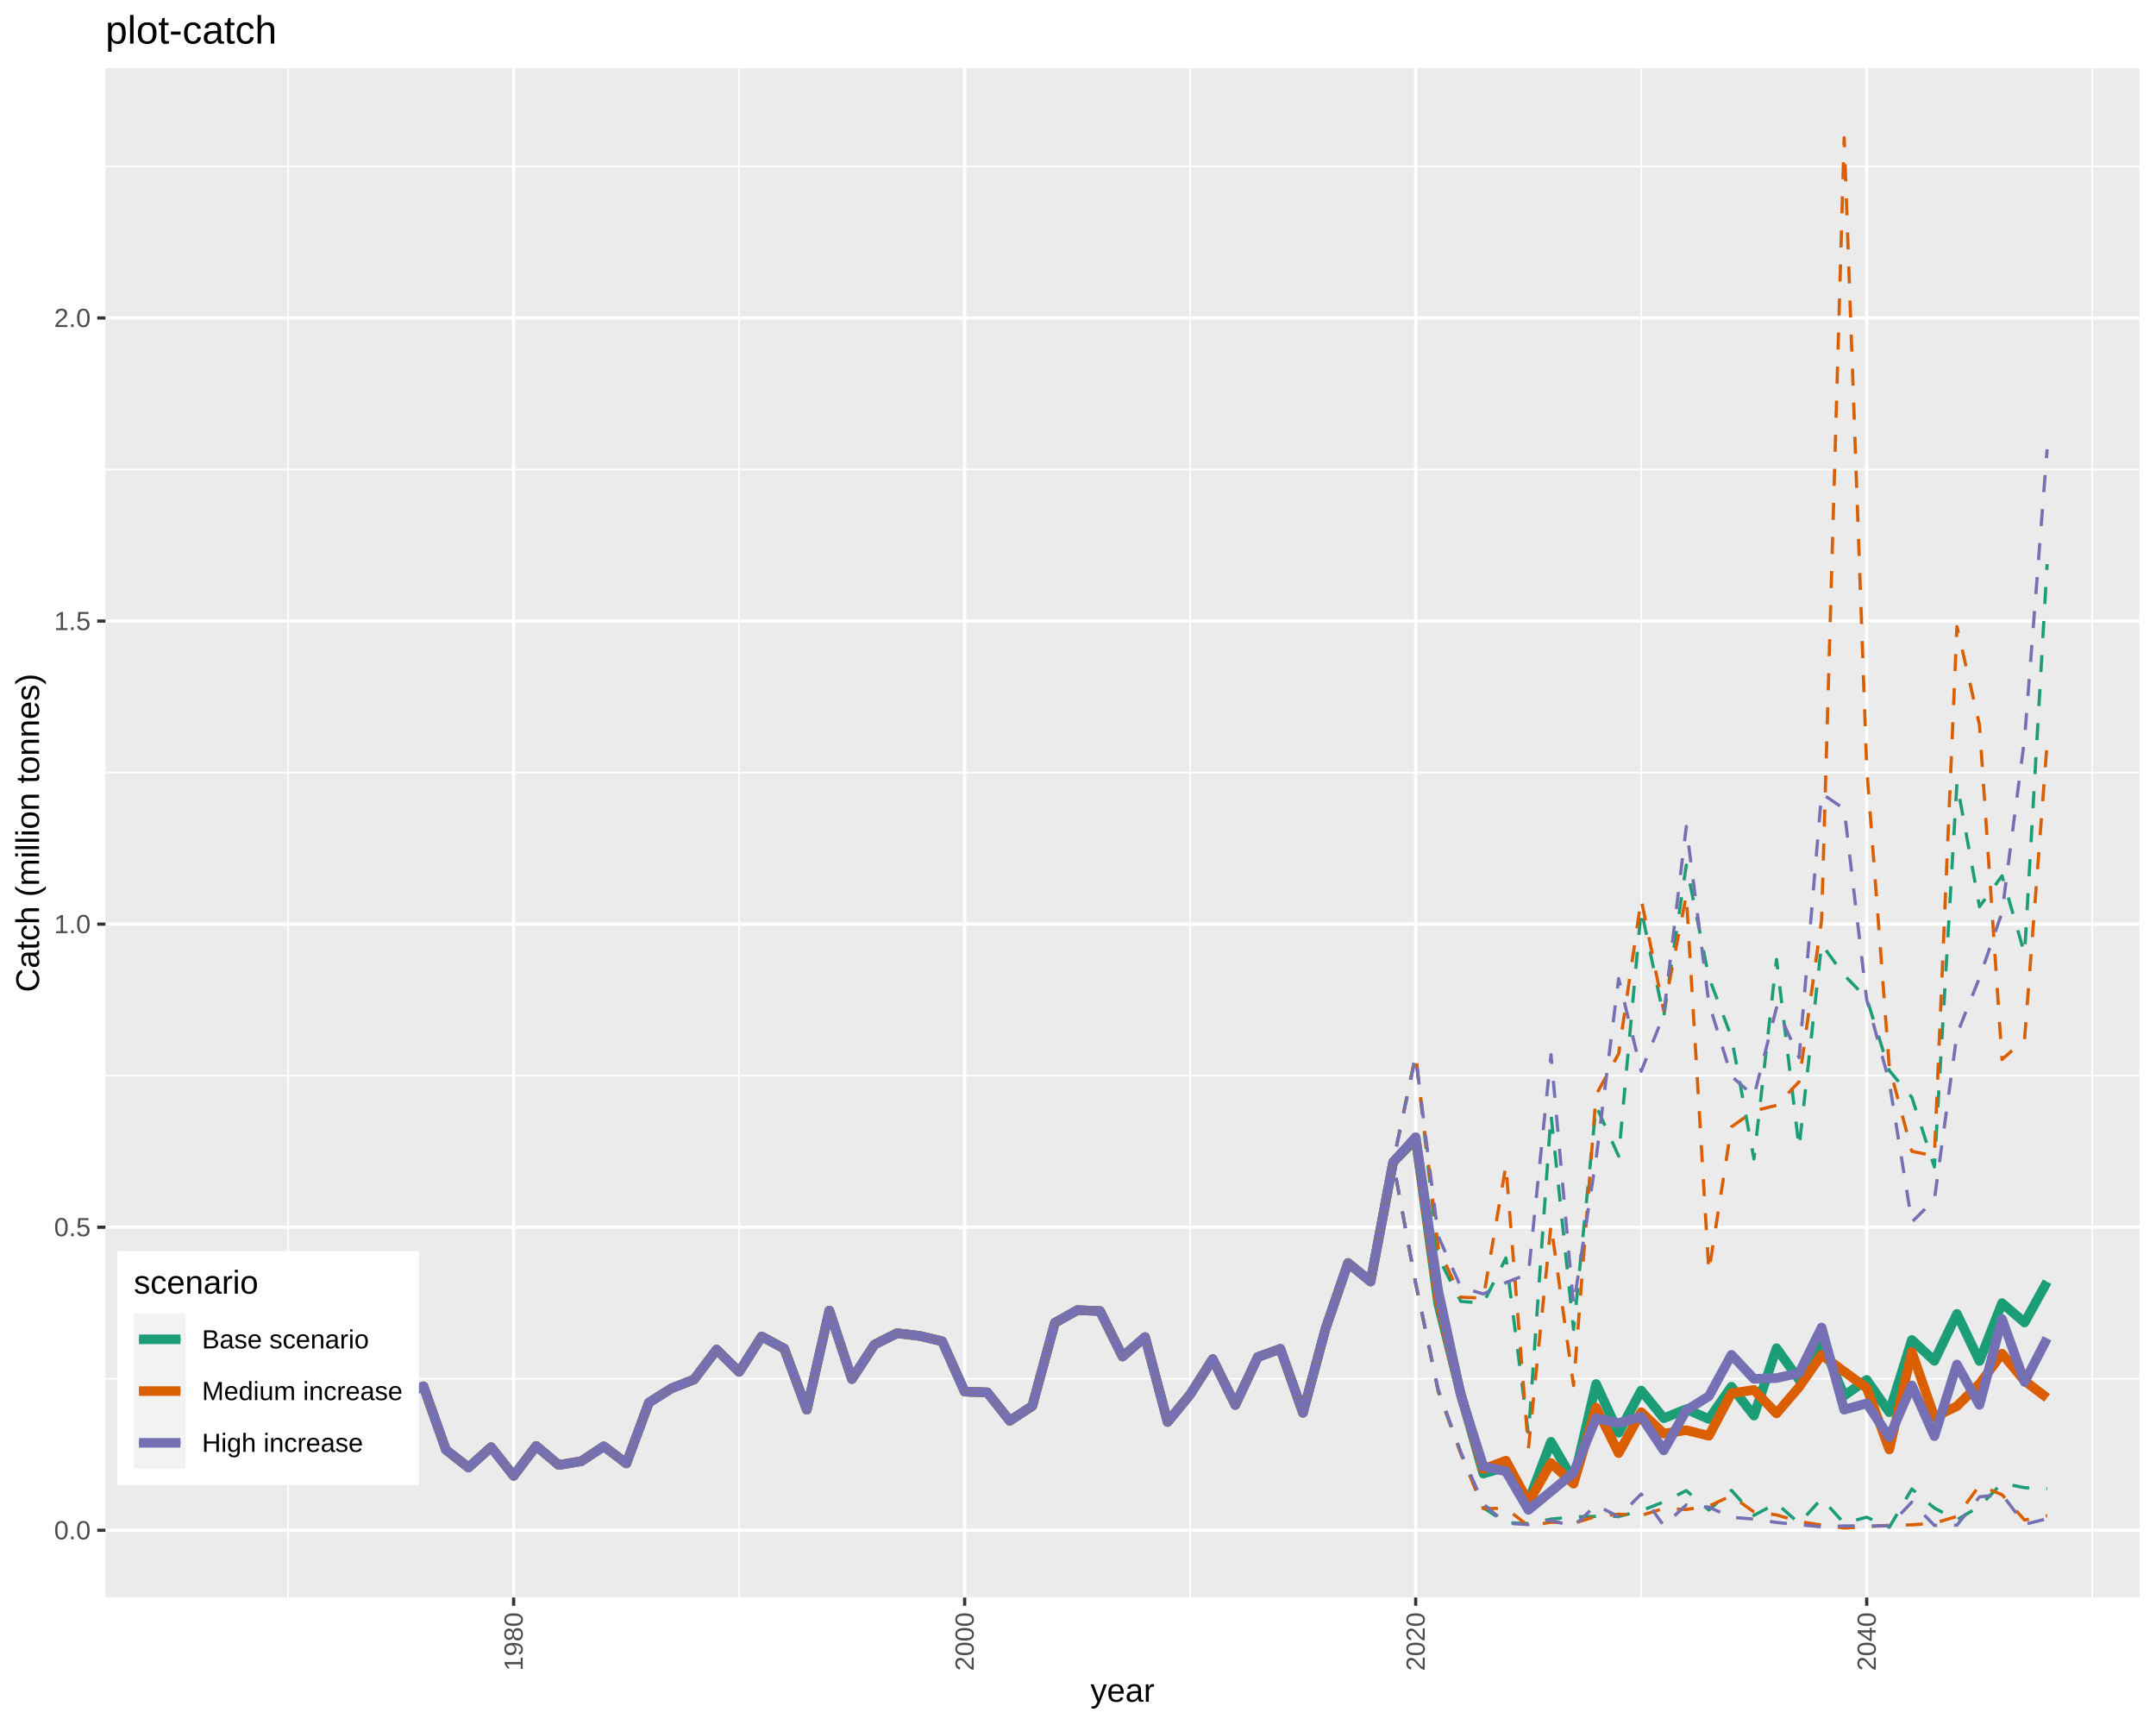
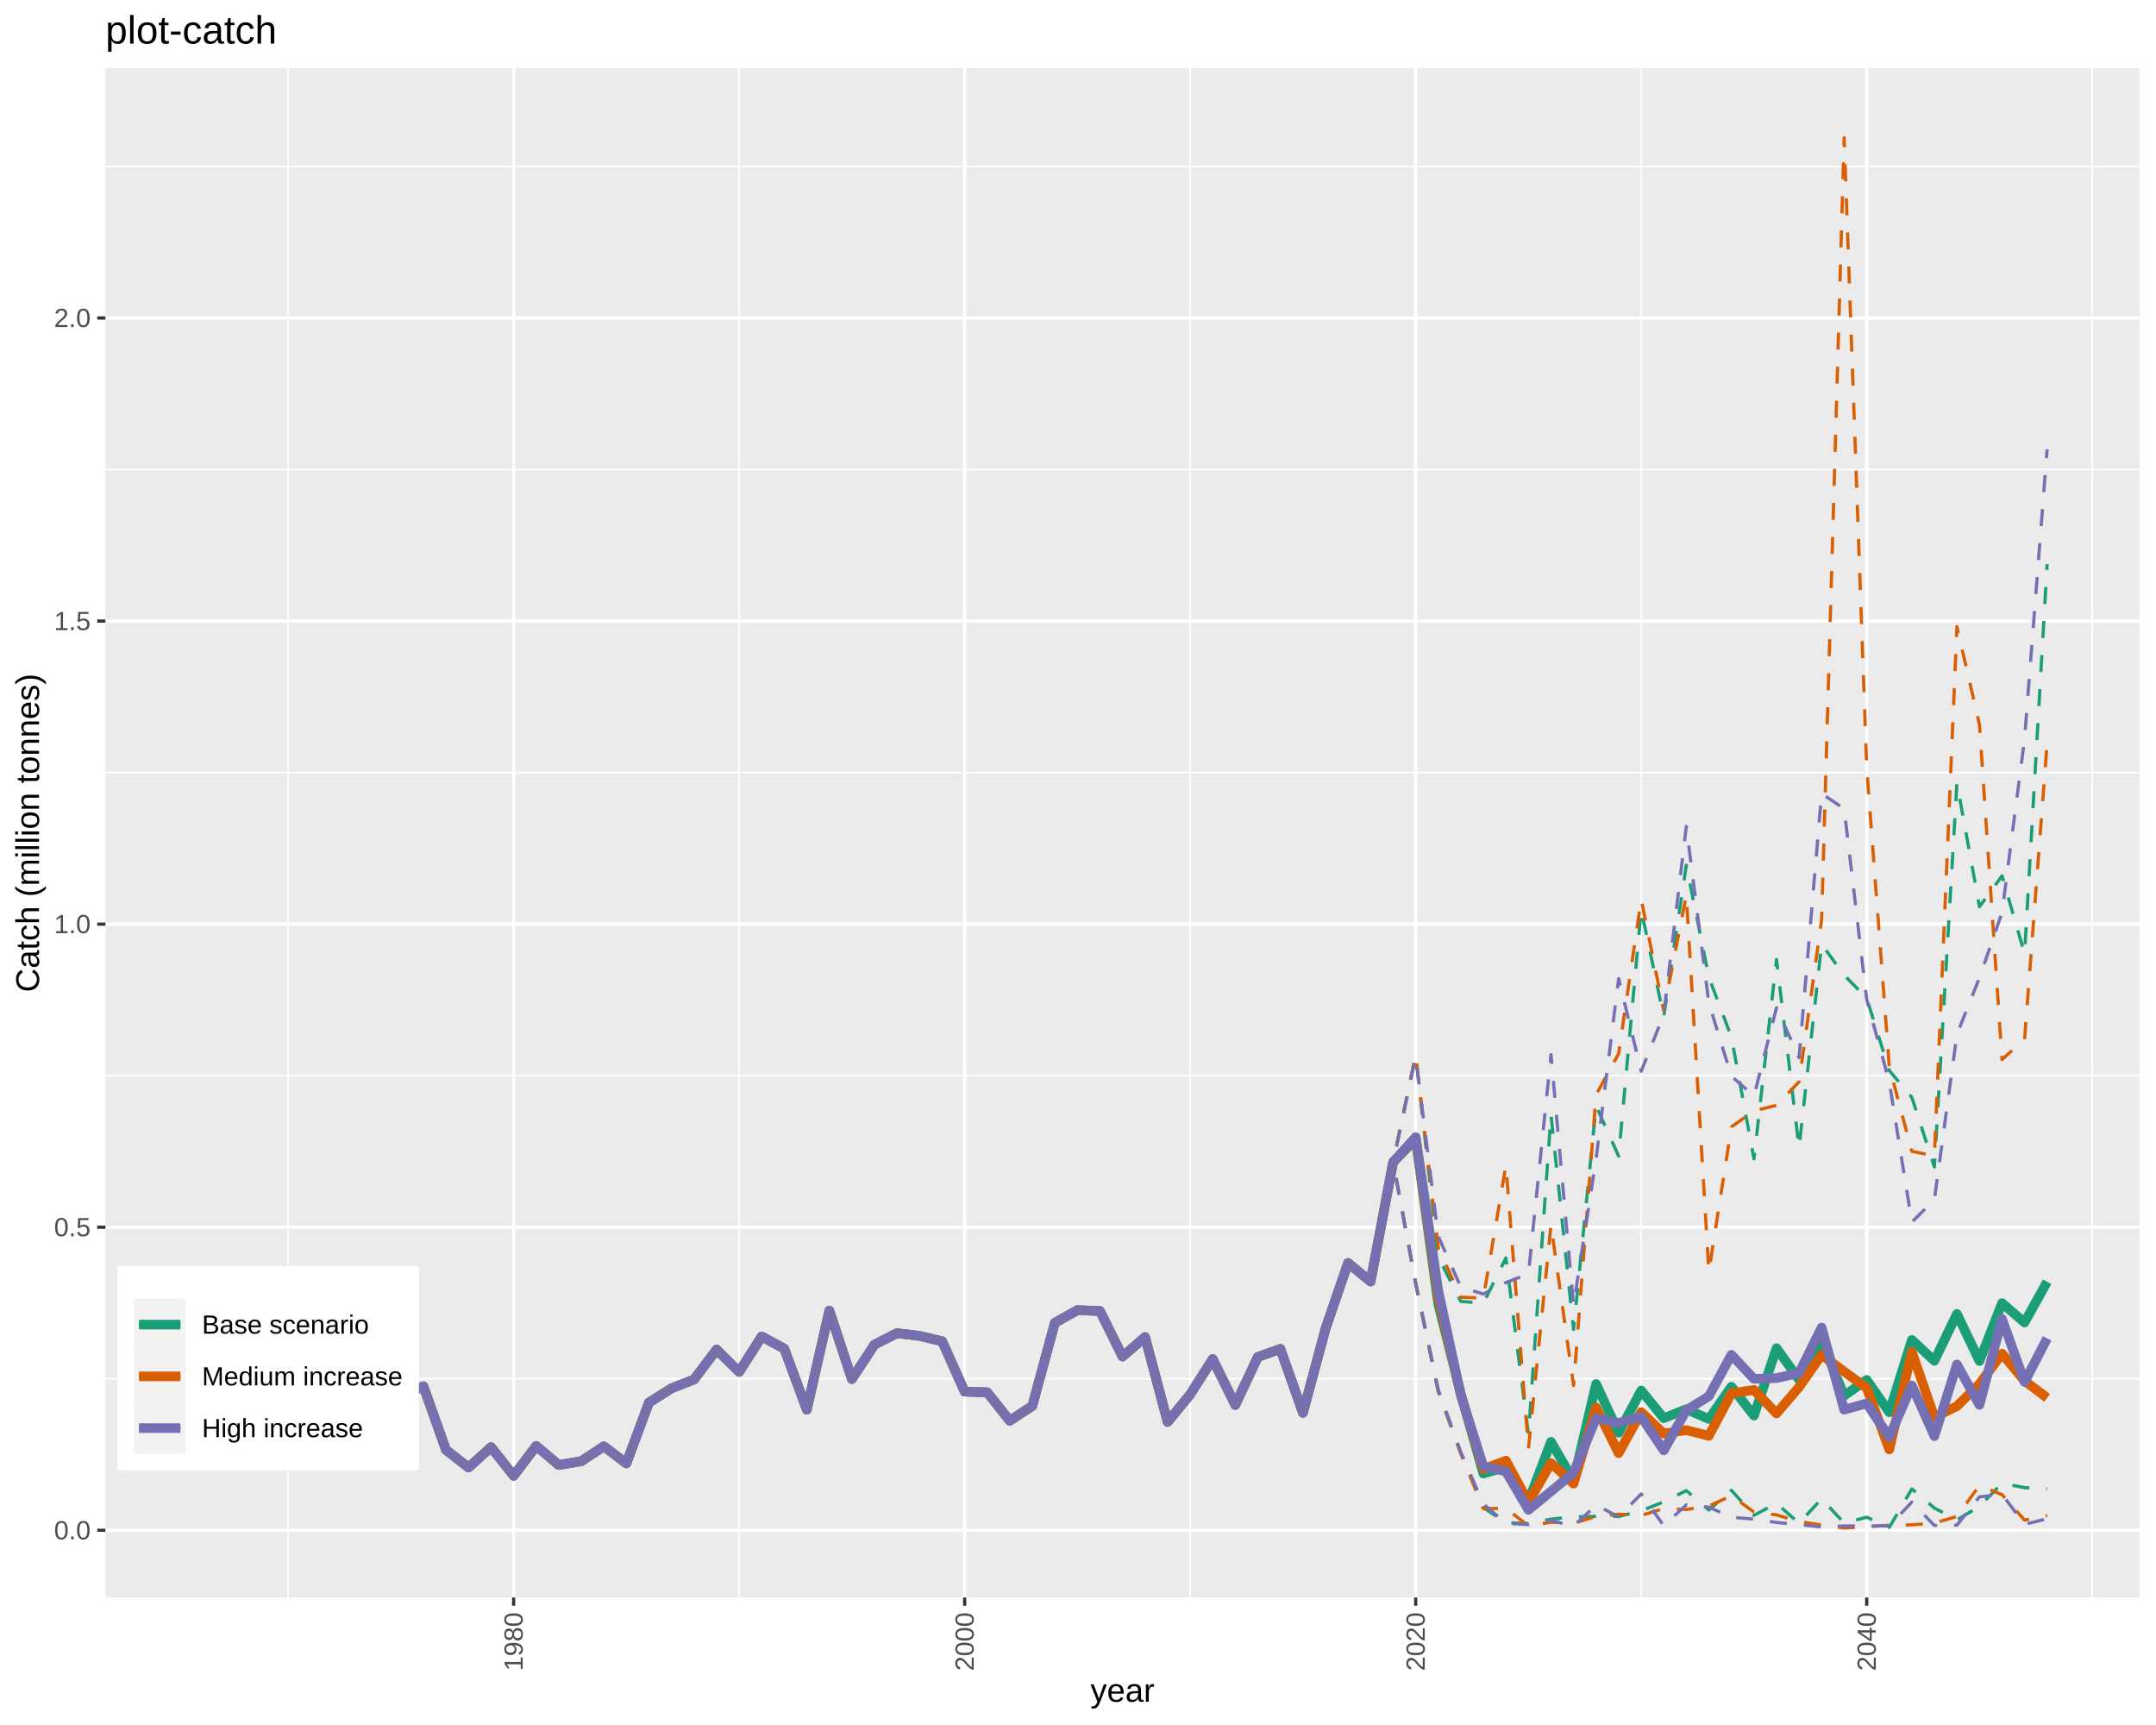
<svg xmlns="http://www.w3.org/2000/svg" viewBox="0 0 720.00 576.00">
  <defs>
    <style type="text/css">
    line, polyline, polygon, path, rect, circle {
      fill: none;
      stroke: #000000;
      stroke-linecap: round;
      stroke-linejoin: round;
      stroke-miterlimit: 10.00;
    }
  </style>
  </defs>
  <rect width="100%" height="100%" style="stroke: none; fill: #FFFFFF;" />
  <rect x="0.00" y="0.00" width="720.00" height="576.00" style="stroke-width: 1.07; stroke: #FFFFFF; fill: #FFFFFF;" />
  <defs>
    <clipPath id="cpMzUuMjF8NzE0LjUyfDUzMy40NHwyMi43Nw==">
      <rect x="35.21" y="22.77" width="679.31" height="510.67" />
    </clipPath>
  </defs>
  <rect x="35.21" y="22.77" width="679.31" height="510.67" style="stroke-width: 1.07; stroke: none; fill: #EBEBEB;" clip-path="url(#cpMzUuMjF8NzE0LjUyfDUzMy40NHwyMi43Nw==)" />
  <polyline points="35.21,460.38 714.52,460.38 " style="stroke-width: 0.53; stroke: #FFFFFF; stroke-linecap: butt;" clip-path="url(#cpMzUuMjF8NzE0LjUyfDUzMy40NHwyMi43Nw==)" />
  <polyline points="35.21,359.18 714.52,359.18 " style="stroke-width: 0.53; stroke: #FFFFFF; stroke-linecap: butt;" clip-path="url(#cpMzUuMjF8NzE0LjUyfDUzMy40NHwyMi43Nw==)" />
  <polyline points="35.21,257.98 714.52,257.98 " style="stroke-width: 0.53; stroke: #FFFFFF; stroke-linecap: butt;" clip-path="url(#cpMzUuMjF8NzE0LjUyfDUzMy40NHwyMi43Nw==)" />
  <polyline points="35.21,156.78 714.52,156.78 " style="stroke-width: 0.53; stroke: #FFFFFF; stroke-linecap: butt;" clip-path="url(#cpMzUuMjF8NzE0LjUyfDUzMy40NHwyMi43Nw==)" />
  <polyline points="35.21,55.58 714.52,55.58 " style="stroke-width: 0.53; stroke: #FFFFFF; stroke-linecap: butt;" clip-path="url(#cpMzUuMjF8NzE0LjUyfDUzMy40NHwyMi43Nw==)" />
  <polyline points="96.22,533.44 96.22,22.77 " style="stroke-width: 0.53; stroke: #FFFFFF; stroke-linecap: butt;" clip-path="url(#cpMzUuMjF8NzE0LjUyfDUzMy40NHwyMi43Nw==)" />
  <polyline points="246.84,533.44 246.84,22.77 " style="stroke-width: 0.53; stroke: #FFFFFF; stroke-linecap: butt;" clip-path="url(#cpMzUuMjF8NzE0LjUyfDUzMy40NHwyMi43Nw==)" />
  <polyline points="397.46,533.44 397.46,22.77 " style="stroke-width: 0.53; stroke: #FFFFFF; stroke-linecap: butt;" clip-path="url(#cpMzUuMjF8NzE0LjUyfDUzMy40NHwyMi43Nw==)" />
  <polyline points="548.08,533.44 548.08,22.77 " style="stroke-width: 0.53; stroke: #FFFFFF; stroke-linecap: butt;" clip-path="url(#cpMzUuMjF8NzE0LjUyfDUzMy40NHwyMi43Nw==)" />
  <polyline points="698.71,533.44 698.71,22.77 " style="stroke-width: 0.53; stroke: #FFFFFF; stroke-linecap: butt;" clip-path="url(#cpMzUuMjF8NzE0LjUyfDUzMy40NHwyMi43Nw==)" />
  <polyline points="35.21,510.98 714.52,510.98 " style="stroke-width: 1.07; stroke: #FFFFFF; stroke-linecap: butt;" clip-path="url(#cpMzUuMjF8NzE0LjUyfDUzMy40NHwyMi43Nw==)" />
  <polyline points="35.21,409.78 714.52,409.78 " style="stroke-width: 1.07; stroke: #FFFFFF; stroke-linecap: butt;" clip-path="url(#cpMzUuMjF8NzE0LjUyfDUzMy40NHwyMi43Nw==)" />
  <polyline points="35.21,308.58 714.52,308.58 " style="stroke-width: 1.07; stroke: #FFFFFF; stroke-linecap: butt;" clip-path="url(#cpMzUuMjF8NzE0LjUyfDUzMy40NHwyMi43Nw==)" />
  <polyline points="35.21,207.38 714.52,207.38 " style="stroke-width: 1.07; stroke: #FFFFFF; stroke-linecap: butt;" clip-path="url(#cpMzUuMjF8NzE0LjUyfDUzMy40NHwyMi43Nw==)" />
  <polyline points="35.21,106.18 714.52,106.18 " style="stroke-width: 1.07; stroke: #FFFFFF; stroke-linecap: butt;" clip-path="url(#cpMzUuMjF8NzE0LjUyfDUzMy40NHwyMi43Nw==)" />
  <polyline points="171.53,533.44 171.53,22.77 " style="stroke-width: 1.07; stroke: #FFFFFF; stroke-linecap: butt;" clip-path="url(#cpMzUuMjF8NzE0LjUyfDUzMy40NHwyMi43Nw==)" />
  <polyline points="322.15,533.44 322.15,22.77 " style="stroke-width: 1.07; stroke: #FFFFFF; stroke-linecap: butt;" clip-path="url(#cpMzUuMjF8NzE0LjUyfDUzMy40NHwyMi43Nw==)" />
  <polyline points="472.77,533.44 472.77,22.77 " style="stroke-width: 1.07; stroke: #FFFFFF; stroke-linecap: butt;" clip-path="url(#cpMzUuMjF8NzE0LjUyfDUzMy40NHwyMi43Nw==)" />
  <polyline points="623.39,533.44 623.39,22.77 " style="stroke-width: 1.07; stroke: #FFFFFF; stroke-linecap: butt;" clip-path="url(#cpMzUuMjF8NzE0LjUyfDUzMy40NHwyMi43Nw==)" />
  <polyline points="66.09,483.11 73.62,467.59 81.15,486.25 88.68,474.52 96.22,463.50 103.75,479.69 111.28,487.19 118.81,478.06 126.34,468.22 133.87,466.18 141.40,462.91 148.93,484.13 156.46,490.01 164.00,483.23 171.53,492.78 179.06,482.82 186.59,489.18 194.12,487.92 201.65,482.95 209.18,488.64 216.71,468.35 224.24,463.59 231.78,460.62 239.31,450.65 246.84,458.10 254.37,446.27 261.90,450.33 269.43,470.72 276.96,437.63 284.49,460.48 292.02,448.99 299.56,445.17 307.09,446.07 314.62,447.86 322.15,464.68 329.68,464.93 337.21,474.41 344.74,469.46 352.27,441.70 359.80,437.48 367.34,437.77 374.87,452.96 382.40,446.47 389.93,474.82 397.46,465.62 404.99,453.82 412.52,469.13 420.05,453.13 427.58,450.41 435.12,471.75 442.65,443.72 450.18,421.73 457.71,427.91 465.24,388.05 472.77,380.40 480.30,435.45 487.83,465.41 495.36,492.05 502.90,489.84 510.43,501.33 517.96,481.43 525.49,494.40 533.02,462.13 540.55,478.42 548.08,464.31 555.61,473.56 563.14,470.54 570.68,473.83 578.21,463.03 585.74,472.70 593.27,450.17 600.80,460.69 608.33,447.76 615.86,466.03 623.39,460.75 630.93,471.57 638.46,447.42 645.99,454.40 653.52,438.72 661.05,454.47 668.58,435.12 676.11,441.61 683.64,427.98 " style="stroke-width: 3.20; stroke: #1B9E77; stroke-linecap: butt;" clip-path="url(#cpMzUuMjF8NzE0LjUyfDUzMy40NHwyMi43Nw==)" />
  <polyline points="66.09,483.11 73.62,467.59 81.15,486.25 88.68,474.52 96.22,463.50 103.75,479.69 111.28,487.19 118.81,478.06 126.34,468.22 133.87,466.18 141.40,462.91 148.93,484.13 156.46,490.01 164.00,483.23 171.53,492.78 179.06,482.82 186.59,489.18 194.12,487.92 201.65,482.95 209.18,488.64 216.71,468.35 224.24,463.59 231.78,460.62 239.31,450.65 246.84,458.10 254.37,446.27 261.90,450.33 269.43,470.72 276.96,437.63 284.49,460.48 292.02,448.99 299.56,445.17 307.09,446.07 314.62,447.86 322.15,464.68 329.68,464.93 337.21,474.41 344.74,469.46 352.27,441.70 359.80,437.48 367.34,437.77 374.87,452.96 382.40,446.47 389.93,474.82 397.46,465.62 404.99,453.82 412.52,469.13 420.05,453.13 427.58,450.41 435.12,471.75 442.65,443.72 450.18,421.73 457.71,427.91 465.24,388.05 472.77,379.97 480.30,433.23 487.83,465.68 495.36,490.55 502.90,487.73 510.43,501.65 517.96,488.54 525.49,495.42 533.02,470.01 540.55,485.22 548.08,471.53 555.61,478.70 563.14,477.55 570.68,479.44 578.21,465.23 585.74,464.12 593.27,471.97 600.80,463.17 608.33,452.41 615.86,457.99 623.39,463.46 630.93,483.99 638.46,451.42 645.99,473.18 653.52,469.54 661.05,462.11 668.58,452.01 676.11,461.09 683.64,466.77 " style="stroke-width: 3.20; stroke: #D95F02; stroke-linecap: butt;" clip-path="url(#cpMzUuMjF8NzE0LjUyfDUzMy40NHwyMi43Nw==)" />
  <polyline points="66.09,483.11 73.62,467.59 81.15,486.25 88.68,474.52 96.22,463.50 103.75,479.69 111.28,487.19 118.81,478.06 126.34,468.22 133.87,466.18 141.40,462.91 148.93,484.13 156.46,490.01 164.00,483.23 171.53,492.78 179.06,482.82 186.59,489.18 194.12,487.92 201.65,482.95 209.18,488.64 216.71,468.35 224.24,463.59 231.78,460.62 239.31,450.65 246.84,458.10 254.37,446.27 261.90,450.33 269.43,470.72 276.96,437.63 284.49,460.48 292.02,448.99 299.56,445.17 307.09,446.07 314.62,447.86 322.15,464.68 329.68,464.93 337.21,474.41 344.74,469.46 352.27,441.70 359.80,437.48 367.34,437.77 374.87,452.96 382.40,446.47 389.93,474.82 397.46,465.62 404.99,453.82 412.52,469.13 420.05,453.13 427.58,450.41 435.12,471.75 442.65,443.72 450.18,421.73 457.71,427.91 465.24,388.05 472.77,379.70 480.30,430.95 487.83,465.81 495.36,489.60 502.90,491.32 510.43,504.18 517.96,497.99 525.49,491.78 533.02,473.58 540.55,475.15 548.08,473.06 555.61,484.31 563.14,470.90 570.68,466.21 578.21,452.39 585.74,460.42 593.27,460.16 600.80,458.50 608.33,443.27 615.86,470.72 623.39,468.61 630.93,479.89 638.46,462.62 645.99,479.55 653.52,455.62 661.05,469.12 668.58,440.43 676.11,461.47 683.64,446.88 " style="stroke-width: 3.20; stroke: #7570B3; stroke-linecap: butt;" clip-path="url(#cpMzUuMjF8NzE0LjUyfDUzMy40NHwyMi43Nw==)" />
  <polyline points="66.09,483.11 73.62,467.59 81.15,486.25 88.68,474.52 96.22,463.50 103.75,479.69 111.28,487.19 118.81,478.06 126.34,468.22 133.87,466.18 141.40,462.91 148.93,484.13 156.46,490.01 164.00,483.23 171.53,492.78 179.06,482.82 186.59,489.18 194.12,487.92 201.65,482.95 209.18,488.64 216.71,468.35 224.24,463.59 231.78,460.62 239.31,450.65 246.84,458.10 254.37,446.27 261.90,450.33 269.43,470.72 276.96,437.63 284.49,460.48 292.02,448.99 299.56,445.17 307.09,446.07 314.62,447.86 322.15,464.68 329.68,464.93 337.21,474.41 344.74,469.46 352.27,441.70 359.80,437.48 367.34,437.77 374.87,452.96 382.40,446.47 389.93,474.82 397.46,465.62 404.99,453.82 412.52,469.13 420.05,453.13 427.58,450.41 435.12,471.75 442.65,443.72 450.18,421.73 457.71,427.91 465.24,388.05 472.77,428.74 480.30,464.65 487.83,485.22 495.36,503.43 502.90,508.43 510.43,508.75 517.96,507.25 525.49,506.49 533.02,506.33 540.55,506.37 548.08,504.47 555.61,501.50 563.14,497.73 570.68,504.22 578.21,497.63 585.74,506.00 593.27,501.96 600.80,508.66 608.33,500.43 615.86,508.61 623.39,506.61 630.93,509.99 638.46,497.17 645.99,503.56 653.52,507.50 661.05,502.99 668.58,495.27 676.11,496.76 683.64,497.07 " style="stroke-width: 1.07; stroke: #1B9E77; stroke-dasharray: 5.69,5.69; stroke-linecap: butt;" clip-path="url(#cpMzUuMjF8NzE0LjUyfDUzMy40NHwyMi43Nw==)" />
  <polyline points="66.09,483.11 73.62,467.59 81.15,486.25 88.68,474.52 96.22,463.50 103.75,479.69 111.28,487.19 118.81,478.06 126.34,468.22 133.87,466.18 141.40,462.91 148.93,484.13 156.46,490.01 164.00,483.23 171.53,492.78 179.06,482.82 186.59,489.18 194.12,487.92 201.65,482.95 209.18,488.64 216.71,468.35 224.24,463.59 231.78,460.62 239.31,450.65 246.84,458.10 254.37,446.27 261.90,450.33 269.43,470.72 276.96,437.63 284.49,460.48 292.02,448.99 299.56,445.17 307.09,446.07 314.62,447.86 322.15,464.68 329.68,464.93 337.21,474.41 344.74,469.46 352.27,441.70 359.80,437.48 367.34,437.77 374.87,452.96 382.40,446.47 389.93,474.82 397.46,465.62 404.99,453.82 412.52,469.13 420.05,453.13 427.58,450.41 435.12,471.75 442.65,443.72 450.18,421.73 457.71,427.91 465.24,388.05 472.77,428.41 480.30,464.40 487.83,485.30 495.36,503.75 502.90,503.64 510.43,509.53 517.96,508.28 525.49,508.61 533.02,506.39 540.55,505.62 548.08,506.02 555.61,503.70 563.14,504.03 570.68,502.91 578.21,499.43 585.74,504.88 593.27,505.84 600.80,508.06 608.33,509.22 615.86,510.23 623.39,509.81 630.93,509.32 638.46,509.16 645.99,508.60 653.52,506.35 661.05,496.00 668.58,499.10 676.11,507.57 683.64,506.12 " style="stroke-width: 1.07; stroke: #D95F02; stroke-dasharray: 5.69,5.69; stroke-linecap: butt;" clip-path="url(#cpMzUuMjF8NzE0LjUyfDUzMy40NHwyMi43Nw==)" />
  <polyline points="66.09,483.11 73.62,467.59 81.15,486.25 88.68,474.52 96.22,463.50 103.75,479.69 111.28,487.19 118.81,478.06 126.34,468.22 133.87,466.18 141.40,462.91 148.93,484.13 156.46,490.01 164.00,483.23 171.53,492.78 179.06,482.82 186.59,489.18 194.12,487.92 201.65,482.95 209.18,488.64 216.71,468.35 224.24,463.59 231.78,460.62 239.31,450.65 246.84,458.10 254.37,446.27 261.90,450.33 269.43,470.72 276.96,437.63 284.49,460.48 292.02,448.99 299.56,445.17 307.09,446.07 314.62,447.86 322.15,464.68 329.68,464.93 337.21,474.41 344.74,469.46 352.27,441.70 359.80,437.48 367.34,437.77 374.87,452.96 382.40,446.47 389.93,474.82 397.46,465.62 404.99,453.82 412.52,469.13 420.05,453.13 427.58,450.41 435.12,471.75 442.65,443.72 450.18,421.73 457.71,427.91 465.24,388.05 472.77,428.33 480.30,463.97 487.83,484.86 495.36,502.17 502.90,508.64 510.43,509.07 517.96,507.66 525.49,509.66 533.02,502.57 540.55,506.47 548.08,498.86 555.61,509.45 563.14,502.50 570.68,503.25 578.21,506.65 585.74,507.24 593.27,508.36 600.80,509.09 608.33,509.86 615.86,509.53 623.39,509.55 630.93,509.48 638.46,501.59 645.99,509.37 653.52,509.28 661.05,499.83 668.58,498.98 676.11,509.00 683.64,507.13 " style="stroke-width: 1.07; stroke: #7570B3; stroke-dasharray: 5.69,5.69; stroke-linecap: butt;" clip-path="url(#cpMzUuMjF8NzE0LjUyfDUzMy40NHwyMi43Nw==)" />
  <polyline points="66.09,483.11 73.62,467.59 81.15,486.25 88.68,474.52 96.22,463.50 103.75,479.69 111.28,487.19 118.81,478.06 126.34,468.22 133.87,466.18 141.40,462.91 148.93,484.13 156.46,490.01 164.00,483.23 171.53,492.78 179.06,482.82 186.59,489.18 194.12,487.92 201.65,482.95 209.18,488.64 216.71,468.35 224.24,463.59 231.78,460.62 239.31,450.65 246.84,458.10 254.37,446.27 261.90,450.33 269.43,470.72 276.96,437.63 284.49,460.48 292.02,448.99 299.56,445.17 307.09,446.07 314.62,447.86 322.15,464.68 329.68,464.93 337.21,474.41 344.74,469.46 352.27,441.70 359.80,437.48 367.34,437.77 374.87,452.96 382.40,446.47 389.93,474.82 397.46,465.62 404.99,453.82 412.52,469.13 420.05,453.13 427.58,450.41 435.12,471.75 442.65,443.72 450.18,421.73 457.71,427.91 465.24,388.05 472.77,352.33 480.30,419.75 487.83,434.54 495.36,435.17 502.90,420.04 510.43,478.99 517.96,372.19 525.49,443.94 533.02,369.31 540.55,386.06 548.08,303.73 555.61,339.49 563.14,288.88 570.68,326.33 578.21,346.28 585.74,386.98 593.27,320.38 600.80,383.24 608.33,315.30 615.86,325.61 623.39,333.31 630.93,357.48 638.46,366.42 645.99,389.68 653.52,261.50 661.05,302.76 668.58,292.45 676.11,318.48 683.64,188.37 " style="stroke-width: 1.07; stroke: #1B9E77; stroke-dasharray: 5.69,5.69; stroke-linecap: butt;" clip-path="url(#cpMzUuMjF8NzE0LjUyfDUzMy40NHwyMi43Nw==)" />
  <polyline points="66.09,483.11 73.62,467.59 81.15,486.25 88.68,474.52 96.22,463.50 103.75,479.69 111.28,487.19 118.81,478.06 126.34,468.22 133.87,466.18 141.40,462.91 148.93,484.13 156.46,490.01 164.00,483.23 171.53,492.78 179.06,482.82 186.59,489.18 194.12,487.92 201.65,482.95 209.18,488.64 216.71,468.35 224.24,463.59 231.78,460.62 239.31,450.65 246.84,458.10 254.37,446.27 261.90,450.33 269.43,470.72 276.96,437.63 284.49,460.48 292.02,448.99 299.56,445.17 307.09,446.07 314.62,447.86 322.15,464.68 329.68,464.93 337.21,474.41 344.74,469.46 352.27,441.70 359.80,437.48 367.34,437.77 374.87,452.96 382.40,446.47 389.93,474.82 397.46,465.62 404.99,453.82 412.52,469.13 420.05,453.13 427.58,450.41 435.12,471.75 442.65,443.72 450.18,421.73 457.71,427.91 465.24,388.05 472.77,352.18 480.30,416.61 487.83,433.16 495.36,433.45 502.90,389.16 510.43,483.70 517.96,408.98 525.49,462.65 533.02,365.56 540.55,351.84 548.08,300.27 555.61,337.52 563.14,298.96 570.68,424.60 578.21,376.29 585.74,370.93 593.27,369.09 600.80,361.22 608.33,307.16 615.86,45.98 623.39,256.29 630.93,356.14 638.46,384.44 645.99,385.98 653.52,209.23 661.05,242.02 668.58,353.78 676.11,347.05 683.64,248.20 " style="stroke-width: 1.07; stroke: #D95F02; stroke-dasharray: 5.69,5.69; stroke-linecap: butt;" clip-path="url(#cpMzUuMjF8NzE0LjUyfDUzMy40NHwyMi43Nw==)" />
  <polyline points="66.09,483.11 73.62,467.59 81.15,486.25 88.68,474.52 96.22,463.50 103.75,479.69 111.28,487.19 118.81,478.06 126.34,468.22 133.87,466.18 141.40,462.91 148.93,484.13 156.46,490.01 164.00,483.23 171.53,492.78 179.06,482.82 186.59,489.18 194.12,487.92 201.65,482.95 209.18,488.64 216.71,468.35 224.24,463.59 231.78,460.62 239.31,450.65 246.84,458.10 254.37,446.27 261.90,450.33 269.43,470.72 276.96,437.63 284.49,460.48 292.02,448.99 299.56,445.17 307.09,446.07 314.62,447.86 322.15,464.68 329.68,464.93 337.21,474.41 344.74,469.46 352.27,441.70 359.80,437.48 367.34,437.77 374.87,452.96 382.40,446.47 389.93,474.82 397.46,465.62 404.99,453.82 412.52,469.13 420.05,453.13 427.58,450.41 435.12,471.75 442.65,443.72 450.18,421.73 457.71,427.91 465.24,388.05 472.77,352.92 480.30,412.77 487.83,429.76 495.36,432.09 502.90,428.27 510.43,425.31 517.96,352.16 525.49,435.87 533.02,386.91 540.55,326.78 548.08,357.71 555.61,338.79 563.14,275.96 570.68,334.96 578.21,359.36 585.74,365.99 593.27,336.49 600.80,353.17 608.33,264.99 615.86,270.06 623.39,333.76 630.93,361.28 638.46,408.08 645.99,400.59 653.52,345.38 661.05,326.48 668.58,304.70 676.11,246.68 683.64,150.03 " style="stroke-width: 1.07; stroke: #7570B3; stroke-dasharray: 5.69,5.69; stroke-linecap: butt;" clip-path="url(#cpMzUuMjF8NzE0LjUyfDUzMy40NHwyMi43Nw==)" />
  <defs>
    <clipPath id="cpMC4wMHw3MjAuMDB8NTc2LjAwfDAuMDA=">
      <rect x="0.00" y="0.00" width="720.00" height="576.00" />
    </clipPath>
  </defs>
  <g clip-path="url(#cpMC4wMHw3MjAuMDB8NTc2LjAwfDAuMDA=)">
    <text x="18.06" y="514.01" style="font-size: 8.80px; fill: #4D4D4D; font-family: Liberation Sans;" textLength="12.22px" lengthAdjust="spacingAndGlyphs">0.0</text>
  </g>
  <g clip-path="url(#cpMC4wMHw3MjAuMDB8NTc2LjAwfDAuMDA=)">
    <text x="18.06" y="412.80" style="font-size: 8.80px; fill: #4D4D4D; font-family: Liberation Sans;" textLength="12.22px" lengthAdjust="spacingAndGlyphs">0.5</text>
  </g>
  <g clip-path="url(#cpMC4wMHw3MjAuMDB8NTc2LjAwfDAuMDA=)">
    <text x="18.06" y="311.60" style="font-size: 8.80px; fill: #4D4D4D; font-family: Liberation Sans;" textLength="12.22px" lengthAdjust="spacingAndGlyphs">1.0</text>
  </g>
  <g clip-path="url(#cpMC4wMHw3MjAuMDB8NTc2LjAwfDAuMDA=)">
    <text x="18.06" y="210.40" style="font-size: 8.80px; fill: #4D4D4D; font-family: Liberation Sans;" textLength="12.22px" lengthAdjust="spacingAndGlyphs">1.5</text>
  </g>
  <g clip-path="url(#cpMC4wMHw3MjAuMDB8NTc2LjAwfDAuMDA=)">
    <text x="18.06" y="109.20" style="font-size: 8.80px; fill: #4D4D4D; font-family: Liberation Sans;" textLength="12.22px" lengthAdjust="spacingAndGlyphs">2.0</text>
  </g>
  <polyline points="32.47,510.98 35.21,510.98 " style="stroke-width: 1.07; stroke: #333333; stroke-linecap: butt;" clip-path="url(#cpMC4wMHw3MjAuMDB8NTc2LjAwfDAuMDA=)" />
  <polyline points="32.47,409.78 35.21,409.78 " style="stroke-width: 1.07; stroke: #333333; stroke-linecap: butt;" clip-path="url(#cpMC4wMHw3MjAuMDB8NTc2LjAwfDAuMDA=)" />
  <polyline points="32.47,308.58 35.21,308.58 " style="stroke-width: 1.07; stroke: #333333; stroke-linecap: butt;" clip-path="url(#cpMC4wMHw3MjAuMDB8NTc2LjAwfDAuMDA=)" />
  <polyline points="32.47,207.38 35.21,207.38 " style="stroke-width: 1.07; stroke: #333333; stroke-linecap: butt;" clip-path="url(#cpMC4wMHw3MjAuMDB8NTc2LjAwfDAuMDA=)" />
  <polyline points="32.47,106.18 35.21,106.18 " style="stroke-width: 1.07; stroke: #333333; stroke-linecap: butt;" clip-path="url(#cpMC4wMHw3MjAuMDB8NTc2LjAwfDAuMDA=)" />
  <polyline points="171.53,536.18 171.53,533.44 " style="stroke-width: 1.07; stroke: #333333; stroke-linecap: butt;" clip-path="url(#cpMC4wMHw3MjAuMDB8NTc2LjAwfDAuMDA=)" />
  <polyline points="322.15,536.18 322.15,533.44 " style="stroke-width: 1.07; stroke: #333333; stroke-linecap: butt;" clip-path="url(#cpMC4wMHw3MjAuMDB8NTc2LjAwfDAuMDA=)" />
  <polyline points="472.77,536.18 472.77,533.44 " style="stroke-width: 1.07; stroke: #333333; stroke-linecap: butt;" clip-path="url(#cpMC4wMHw3MjAuMDB8NTc2LjAwfDAuMDA=)" />
  <polyline points="623.39,536.18 623.39,533.44 " style="stroke-width: 1.07; stroke: #333333; stroke-linecap: butt;" clip-path="url(#cpMC4wMHw3MjAuMDB8NTc2LjAwfDAuMDA=)" />
  <g clip-path="url(#cpMC4wMHw3MjAuMDB8NTc2LjAwfDAuMDA=)">
    <text transform="translate(174.55,557.94) rotate(-90)" style="font-size: 8.80px; fill: #4D4D4D; font-family: Liberation Sans;" textLength="19.56px" lengthAdjust="spacingAndGlyphs">1980</text>
  </g>
  <g clip-path="url(#cpMC4wMHw3MjAuMDB8NTc2LjAwfDAuMDA=)">
    <text transform="translate(325.17,557.94) rotate(-90)" style="font-size: 8.80px; fill: #4D4D4D; font-family: Liberation Sans;" textLength="19.56px" lengthAdjust="spacingAndGlyphs">2000</text>
  </g>
  <g clip-path="url(#cpMC4wMHw3MjAuMDB8NTc2LjAwfDAuMDA=)">
    <text transform="translate(475.79,557.94) rotate(-90)" style="font-size: 8.80px; fill: #4D4D4D; font-family: Liberation Sans;" textLength="19.56px" lengthAdjust="spacingAndGlyphs">2020</text>
  </g>
  <g clip-path="url(#cpMC4wMHw3MjAuMDB8NTc2LjAwfDAuMDA=)">
    <text transform="translate(626.42,557.94) rotate(-90)" style="font-size: 8.80px; fill: #4D4D4D; font-family: Liberation Sans;" textLength="19.56px" lengthAdjust="spacingAndGlyphs">2040</text>
  </g>
  <g clip-path="url(#cpMC4wMHw3MjAuMDB8NTc2LjAwfDAuMDA=)">
    <text x="364.16" y="568.24" style="font-size: 11.00px; font-family: Liberation Sans;" textLength="21.41px" lengthAdjust="spacingAndGlyphs">year</text>
  </g>
  <g clip-path="url(#cpMC4wMHw3MjAuMDB8NTc2LjAwfDAuMDA=)">
    <text transform="translate(13.04,331.31) rotate(-90)" style="font-size: 11.00px; font-family: Liberation Sans;" textLength="106.41px" lengthAdjust="spacingAndGlyphs">Catch (million tonnes)</text>
  </g>
-   <rect x="39.21" y="417.78" width="100.69" height="78.12" style="stroke-width: 1.07; stroke: none; fill: #FFFFFF;" clip-path="url(#cpMC4wMHw3MjAuMDB8NTc2LjAwfDAuMDA=)" />
+   <rect x="39.21" y="422.70" width="100.69" height="68.28" style="stroke-width: 1.07; stroke: none; fill: #FFFFFF;" clip-path="url(#cpMC4wMHw3MjAuMDB8NTc2LjAwfDAuMDA=)" />
+   <rect x="44.69" y="433.66" width="17.28" height="17.28" style="stroke-width: 1.07; stroke: none; fill: #F2F2F2;" clip-path="url(#cpMC4wMHw3MjAuMDB8NTc2LjAwfDAuMDA=)" />
+   <line x1="46.42" y1="442.30" x2="60.25" y2="442.30" style="stroke-width: 3.20; stroke: #1B9E77; stroke-linecap: butt;" clip-path="url(#cpMC4wMHw3MjAuMDB8NTc2LjAwfDAuMDA=)" />
+   <line x1="46.42" y1="442.30" x2="60.25" y2="442.30" style="stroke-width: 1.07; stroke: #1B9E77; stroke-dasharray: 5.69,5.69; stroke-linecap: butt;" clip-path="url(#cpMC4wMHw3MjAuMDB8NTc2LjAwfDAuMDA=)" />
+   <line x1="46.42" y1="442.30" x2="60.25" y2="442.30" style="stroke-width: 1.07; stroke: #1B9E77; stroke-dasharray: 5.69,5.69; stroke-linecap: butt;" clip-path="url(#cpMC4wMHw3MjAuMDB8NTc2LjAwfDAuMDA=)" />
+   <rect x="44.69" y="450.94" width="17.28" height="17.28" style="stroke-width: 1.07; stroke: none; fill: #F2F2F2;" clip-path="url(#cpMC4wMHw3MjAuMDB8NTc2LjAwfDAuMDA=)" />
+   <line x1="46.42" y1="459.58" x2="60.25" y2="459.58" style="stroke-width: 3.20; stroke: #D95F02; stroke-linecap: butt;" clip-path="url(#cpMC4wMHw3MjAuMDB8NTc2LjAwfDAuMDA=)" />
+   <line x1="46.42" y1="459.58" x2="60.25" y2="459.58" style="stroke-width: 1.07; stroke: #D95F02; stroke-dasharray: 5.69,5.69; stroke-linecap: butt;" clip-path="url(#cpMC4wMHw3MjAuMDB8NTc2LjAwfDAuMDA=)" />
+   <line x1="46.42" y1="459.58" x2="60.25" y2="459.58" style="stroke-width: 1.07; stroke: #D95F02; stroke-dasharray: 5.69,5.69; stroke-linecap: butt;" clip-path="url(#cpMC4wMHw3MjAuMDB8NTc2LjAwfDAuMDA=)" />
+   <rect x="44.69" y="468.22" width="17.28" height="17.28" style="stroke-width: 1.07; stroke: none; fill: #F2F2F2;" clip-path="url(#cpMC4wMHw3MjAuMDB8NTc2LjAwfDAuMDA=)" />
+   <line x1="46.42" y1="476.86" x2="60.25" y2="476.86" style="stroke-width: 3.20; stroke: #7570B3; stroke-linecap: butt;" clip-path="url(#cpMC4wMHw3MjAuMDB8NTc2LjAwfDAuMDA=)" />
+   <line x1="46.42" y1="476.86" x2="60.25" y2="476.86" style="stroke-width: 1.07; stroke: #7570B3; stroke-dasharray: 5.69,5.69; stroke-linecap: butt;" clip-path="url(#cpMC4wMHw3MjAuMDB8NTc2LjAwfDAuMDA=)" />
+   <line x1="46.42" y1="476.86" x2="60.25" y2="476.86" style="stroke-width: 1.07; stroke: #7570B3; stroke-dasharray: 5.69,5.69; stroke-linecap: butt;" clip-path="url(#cpMC4wMHw3MjAuMDB8NTc2LjAwfDAuMDA=)" />
  <g clip-path="url(#cpMC4wMHw3MjAuMDB8NTc2LjAwfDAuMDA=)">
-     <text x="44.69" y="431.96" style="font-size: 11.00px; font-family: Liberation Sans;" textLength="41.59px" lengthAdjust="spacingAndGlyphs">scenario</text>
-   </g>
-   <rect x="44.69" y="438.58" width="17.28" height="17.28" style="stroke-width: 1.07; stroke: none; fill: #F2F2F2;" clip-path="url(#cpMC4wMHw3MjAuMDB8NTc2LjAwfDAuMDA=)" />
-   <line x1="46.42" y1="447.22" x2="60.25" y2="447.22" style="stroke-width: 3.20; stroke: #1B9E77; stroke-linecap: butt;" clip-path="url(#cpMC4wMHw3MjAuMDB8NTc2LjAwfDAuMDA=)" />
-   <line x1="46.42" y1="447.22" x2="60.25" y2="447.22" style="stroke-width: 1.07; stroke: #1B9E77; stroke-dasharray: 5.69,5.69; stroke-linecap: butt;" clip-path="url(#cpMC4wMHw3MjAuMDB8NTc2LjAwfDAuMDA=)" />
-   <line x1="46.42" y1="447.22" x2="60.25" y2="447.22" style="stroke-width: 1.07; stroke: #1B9E77; stroke-dasharray: 5.69,5.69; stroke-linecap: butt;" clip-path="url(#cpMC4wMHw3MjAuMDB8NTc2LjAwfDAuMDA=)" />
-   <rect x="44.69" y="455.86" width="17.28" height="17.28" style="stroke-width: 1.07; stroke: none; fill: #F2F2F2;" clip-path="url(#cpMC4wMHw3MjAuMDB8NTc2LjAwfDAuMDA=)" />
-   <line x1="46.42" y1="464.50" x2="60.25" y2="464.50" style="stroke-width: 3.20; stroke: #D95F02; stroke-linecap: butt;" clip-path="url(#cpMC4wMHw3MjAuMDB8NTc2LjAwfDAuMDA=)" />
-   <line x1="46.42" y1="464.50" x2="60.25" y2="464.50" style="stroke-width: 1.07; stroke: #D95F02; stroke-dasharray: 5.69,5.69; stroke-linecap: butt;" clip-path="url(#cpMC4wMHw3MjAuMDB8NTc2LjAwfDAuMDA=)" />
-   <line x1="46.42" y1="464.50" x2="60.25" y2="464.50" style="stroke-width: 1.07; stroke: #D95F02; stroke-dasharray: 5.69,5.69; stroke-linecap: butt;" clip-path="url(#cpMC4wMHw3MjAuMDB8NTc2LjAwfDAuMDA=)" />
-   <rect x="44.69" y="473.14" width="17.28" height="17.28" style="stroke-width: 1.07; stroke: none; fill: #F2F2F2;" clip-path="url(#cpMC4wMHw3MjAuMDB8NTc2LjAwfDAuMDA=)" />
-   <line x1="46.42" y1="481.78" x2="60.25" y2="481.78" style="stroke-width: 3.20; stroke: #7570B3; stroke-linecap: butt;" clip-path="url(#cpMC4wMHw3MjAuMDB8NTc2LjAwfDAuMDA=)" />
-   <line x1="46.42" y1="481.78" x2="60.25" y2="481.78" style="stroke-width: 1.07; stroke: #7570B3; stroke-dasharray: 5.69,5.69; stroke-linecap: butt;" clip-path="url(#cpMC4wMHw3MjAuMDB8NTc2LjAwfDAuMDA=)" />
-   <line x1="46.42" y1="481.78" x2="60.25" y2="481.78" style="stroke-width: 1.07; stroke: #7570B3; stroke-dasharray: 5.69,5.69; stroke-linecap: butt;" clip-path="url(#cpMC4wMHw3MjAuMDB8NTc2LjAwfDAuMDA=)" />
-   <g clip-path="url(#cpMC4wMHw3MjAuMDB8NTc2LjAwfDAuMDA=)">
-     <text x="67.45" y="450.25" style="font-size: 8.80px; font-family: Liberation Sans;" textLength="55.75px" lengthAdjust="spacingAndGlyphs">Base scenario</text>
+     <text x="67.45" y="445.33" style="font-size: 8.80px; font-family: Liberation Sans;" textLength="55.75px" lengthAdjust="spacingAndGlyphs">Base scenario</text>
  </g>
  <g clip-path="url(#cpMC4wMHw3MjAuMDB8NTc2LjAwfDAuMDA=)">
-     <text x="67.45" y="467.53" style="font-size: 8.80px; font-family: Liberation Sans;" textLength="66.97px" lengthAdjust="spacingAndGlyphs">Medium increase</text>
+     <text x="67.45" y="462.61" style="font-size: 8.80px; font-family: Liberation Sans;" textLength="66.97px" lengthAdjust="spacingAndGlyphs">Medium increase</text>
  </g>
  <g clip-path="url(#cpMC4wMHw3MjAuMDB8NTc2LjAwfDAuMDA=)">
-     <text x="67.45" y="484.81" style="font-size: 8.80px; font-family: Liberation Sans;" textLength="53.78px" lengthAdjust="spacingAndGlyphs">High increase</text>
+     <text x="67.45" y="479.89" style="font-size: 8.80px; font-family: Liberation Sans;" textLength="53.78px" lengthAdjust="spacingAndGlyphs">High increase</text>
  </g>
  <g clip-path="url(#cpMC4wMHw3MjAuMDB8NTc2LjAwfDAuMDA=)">
    <text x="35.21" y="14.56" style="font-size: 13.20px; font-family: Liberation Sans;" textLength="57.14px" lengthAdjust="spacingAndGlyphs">plot-catch</text>
  </g>
</svg>
